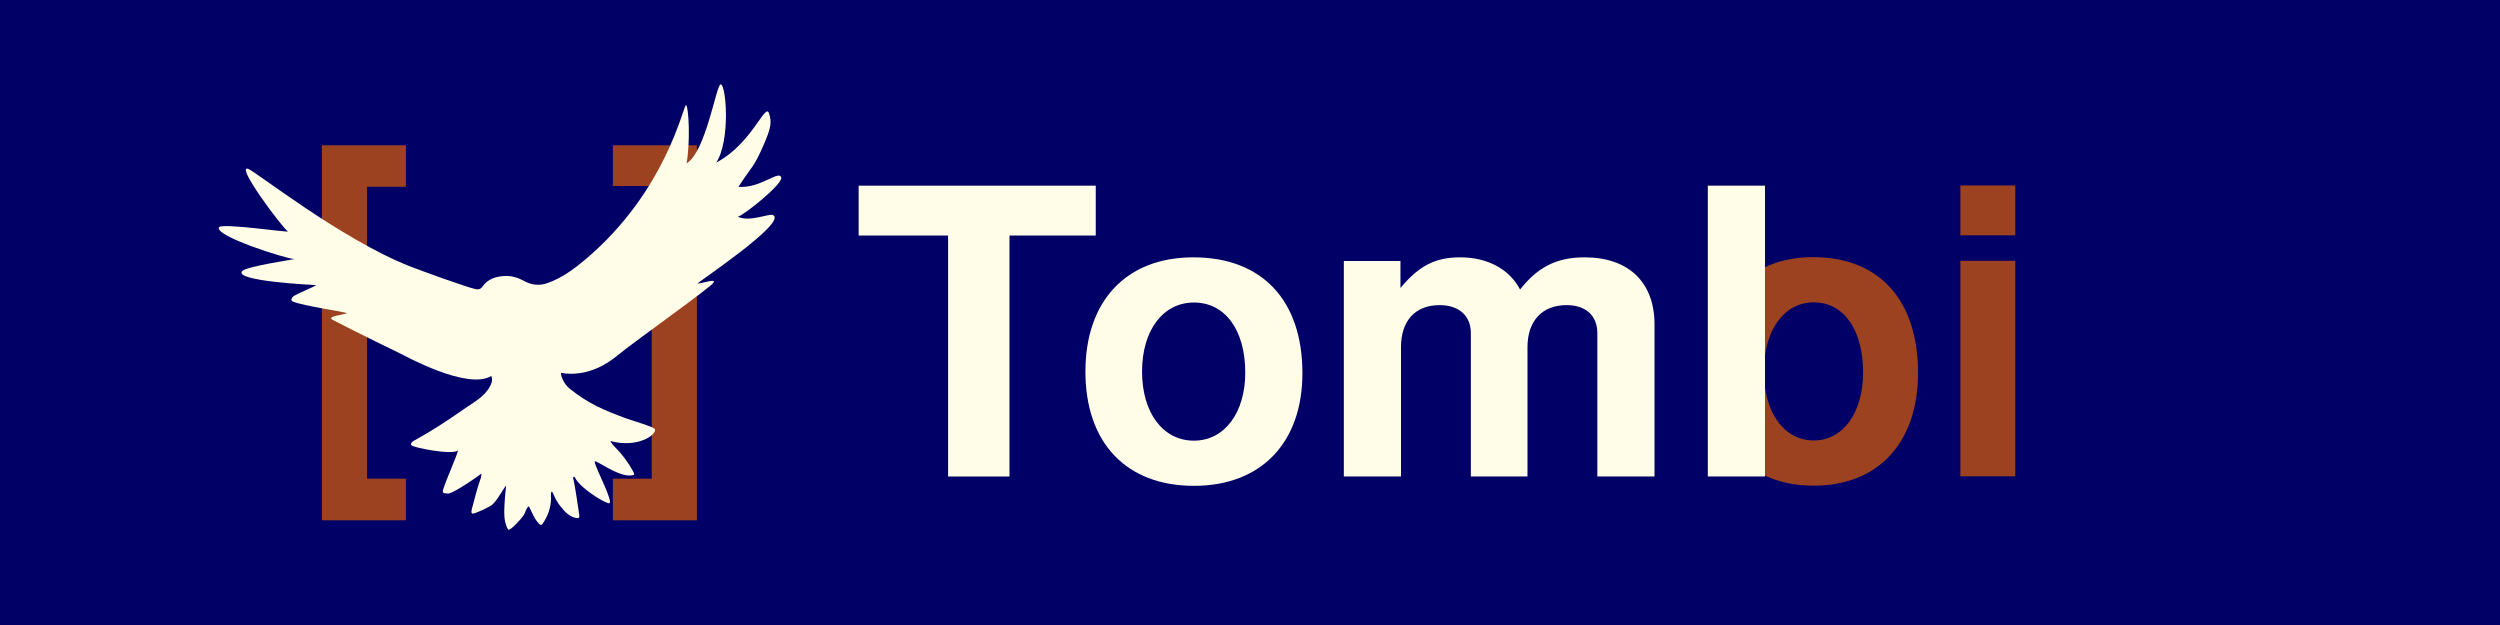
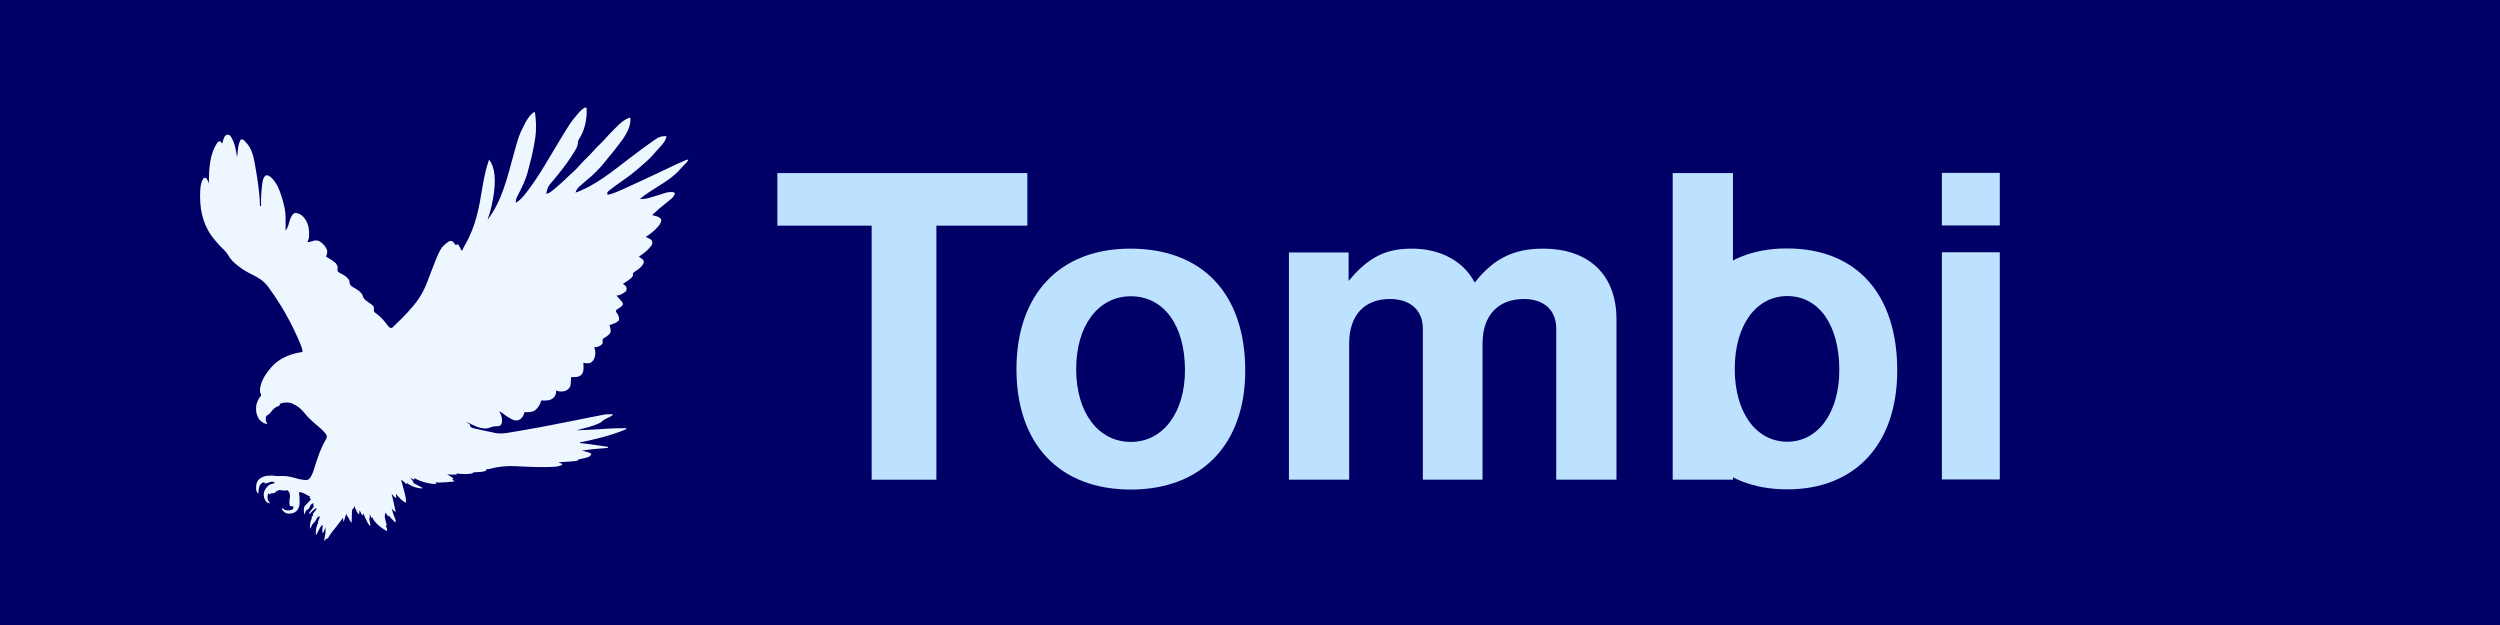
- <svg xmlns="http://www.w3.org/2000/svg" width="100%" height="100%" viewBox="0 0 800 200" version="1.1" xml:space="preserve" style="fill-rule:evenodd;clip-rule:evenodd;stroke-linejoin:round;stroke-miterlimit:2;">
-   <g transform="matrix(1.51273,0,0,0.858525,-2.86965,0.143586)">
-     <rect x="1.897" y="-0.167" width="528.845" height="232.958" style="fill:rgb(0,0,102);" />
-   </g>
-   <g transform="matrix(1.00856,0,0,1.00856,131.954,-3.20241)">
-     <g transform="matrix(10.3281,0,0,10.5452,407.206,154.298)">
-       <text x="0px" y="0px" style="font-family:'Helvetica-Bold', 'Helvetica';font-weight:700;font-size:12px;fill:rgb(156,66,33);">oi</text>
-     </g>
-     <g transform="matrix(10.7472,0,0,10.5452,209.019,154.358)">
-       <text x="0px" y="0px" style="font-family:'Helvetica-Bold', 'Helvetica';font-weight:700;font-size:12px;fill:rgb(255,253,232);">oml</text>
-     </g>
-     <g transform="matrix(10.7472,0,0,10.5452,139.754,154.358)">
-       <text x="0px" y="0px" style="font-family:'Helvetica-Bold', 'Helvetica';font-weight:700;font-size:12px;fill:rgb(255,253,232);">T</text>
-     </g>
-   </g>
-   <g transform="matrix(2.20012,0,0,2.20012,142.569,23.4277)">
-     <g transform="matrix(4.15375,0,0,4.9461,-21.1003,53.6106)">
-       <path d="M12.299,1.084L12.299,-7.523L10.939,-7.523L10.939,-8.719L13.881,-8.719L13.881,2.309L10.939,2.309L10.939,1.084L12.299,1.084Z" style="fill:rgb(156,66,33);fill-rule:nonzero;" />
-       <path d="M3.691,-8.719L3.691,-7.5L2.332,-7.5L2.332,1.084L3.691,1.084L3.691,2.309L0.75,2.309L0.75,-8.719L3.691,-8.719Z" style="fill:rgb(156,66,33);fill-rule:nonzero;" />
-     </g>
-     <g transform="matrix(0.0911527,0,0,0.0976489,-39.1848,-12.2739)">
-       <path d="M524.898,793.744C522.809,783.244 523.687,773.083 524.303,762.958C524.761,755.434 525.737,747.942 526.513,740.123C524.155,741.133 512.485,762.295 504.072,768.641C499.287,772.251 477.066,781.902 473.159,781.646C469.494,781.405 471.924,774.612 473.053,770.757C476.675,758.392 479.788,746.036 484.253,734.006C485.631,730.295 487.227,726.608 487.211,721.925C483.62,724.906 445.991,749.614 434.892,751.739C433.021,752.097 430.958,751.303 428.982,751.291C425.495,751.27 425.045,749.147 425.843,746.594C430.879,730.479 449.89,692.263 449.572,687.433C442.363,695.151 375.923,683.208 374.972,679.435C373.985,675.522 378.31,673.698 381.332,672.148C408.052,658.443 433.607,642.757 458.698,626.334C474.21,616.181 492.819,607.411 501.438,591.047C505.208,583.89 504.315,580.446 502.946,576.591C465.3,598.576 363.219,545.655 358.256,543.488C352.353,540.911 294.562,514.701 249.714,493.055C238.088,487.444 272.389,484.969 272.026,483.066C271.723,481.476 201.144,472.107 186.208,465.751C182.003,463.962 184.664,460.354 186.423,458.594C190.18,454.835 226.704,441.542 223.001,441.321C215.362,440.867 89.92,435.172 105.652,420.219C113.129,413.111 191.89,402.569 188.582,402.453C175.085,401.981 60.262,368.003 68.441,355.155C72.694,348.473 181.659,363.557 178.257,361.329C168.87,355.18 94.258,262.096 114.76,268.065C126.166,271.385 263.821,373.557 374.383,413.842C389.178,419.232 462.36,444.131 477.712,447.252C482.492,448.223 485.77,447.52 489.162,443.09C497.558,432.127 509.923,428.637 523.131,427.776C534.559,427.03 545.073,429.967 555.299,435.184C567.18,441.246 579.362,442.69 592.751,438.248C615.735,430.623 635.066,417.287 653.662,402.6C781.851,301.351 808.633,175.194 813.663,173.037C818.229,177.079 820.544,228.917 814.489,260.007C845.634,242.243 861.939,142.417 868.824,142.322C877.819,142.199 884.814,226.354 861.806,258.807C918.423,231.313 940.146,168.995 945.986,185.267C950.929,199.041 948.908,207.801 937.559,232.281C921.54,266.833 919.117,263.302 897.291,294.936C933.023,297.545 963.354,268.366 965.537,281.608C967.136,291.299 906.754,336.744 896.354,339.488C915.201,347.772 945.614,334.497 952.028,336.9C978.279,346.738 828.343,439.37 832.112,439C845.127,437.721 859.845,431.753 857.918,437.162C855.817,443.061 730.724,525.523 703.047,546.937C692.023,555.466 658.249,579.028 614.317,572.138C613.085,574.046 617.433,587.769 628.264,595.825C658.575,618.371 683.512,627.973 719.249,640.211C728.191,643.273 763.228,652.677 764.106,656.146C766.252,664.618 736.131,684.362 693.207,673.608C693.896,676.503 699.599,682.057 701.264,683.593C712.258,693.733 721.287,705.427 728.894,718.256C732.136,723.723 731.601,724.37 725.363,724.874C704.916,726.526 670.695,701.958 668.16,703.884C665.531,705.882 685.162,740.213 690.605,757.081C691.572,760.078 693.115,763.957 691.618,766.046C689.565,768.914 649.297,747.118 638.104,730.716C637.124,729.279 636.933,727.145 634.713,726.705C632.39,728.138 633.775,729.935 634.238,731.557C635.927,737.48 642.203,776.101 643.323,784.003C643.885,787.965 642.088,788.816 638.35,788.185C627.101,786.286 619.982,778.621 613.101,770.597C608.63,765.382 605.169,759.497 602.243,753.288C601.498,751.705 601.091,749.834 599.056,748.702C597.324,752.085 598.304,755.448 598.264,758.641C598.082,773.092 593.064,785.752 584.494,797.176C582.729,799.529 580.961,798.447 579.431,797.032C575.606,793.496 572.568,789.336 570.169,784.708C567.74,780.022 565.287,775.348 562.804,770.591C557.948,774.139 557.565,779.745 554.72,783.907C551.38,788.794 532.387,808.807 529.635,805.167C527.181,801.923 526.401,797.888 524.898,793.744" style="fill:rgb(255,253,232);fill-rule:nonzero;" />
+ <svg xmlns="http://www.w3.org/2000/svg" width="100%" height="100%" viewBox="0 0 512 128" version="1.1" xml:space="preserve" style="fill-rule:evenodd;clip-rule:evenodd;stroke-linejoin:round;stroke-miterlimit:2;">
+   <g transform="matrix(0.968146,0,0,0.549455,-1.83657,0.0919714)">
+     <g>
+       <rect x="1.897" y="-0.167" width="528.845" height="232.958" style="fill:rgb(0,0,102);" />
+       <g transform="matrix(7.55479,0,0,13.0614,165.039,178.631)">
+         <g transform="matrix(0.961004,0,0,1,24.9672,-0.00568979)">
+           <text x="0px" y="0px" style="font-family:'Helvetica-Bold', 'Helvetica';font-weight:700;font-size:12px;fill:rgb(189,226,255);">oi</text>
+         </g>
+         <g transform="matrix(1,0,0,1,6.445,0)">
+           <text x="0px" y="0px" style="font-family:'Helvetica-Bold', 'Helvetica';font-weight:700;font-size:12px;fill:rgb(189,226,255);">oml</text>
+         </g>
+         <text x="0px" y="0px" style="font-family:'Helvetica-Bold', 'Helvetica';font-weight:700;font-size:12px;fill:rgb(189,226,255);">T</text>
+       </g>
+       <g transform="matrix(0.112715,0,0,0.198606,125.648,39.8723)">
+         <path d="M0,0C0.99,0.33 1.98,0.66 3,1C4.047,21.814 -0.248,43.235 -12.055,60.75C-13.037,63.088 -13.204,64.777 -13.398,67.289C-13.846,72.042 -15.305,75.325 -17.75,79.375C-18.337,80.381 -18.337,80.381 -18.936,81.407C-28.455,97.417 -39.626,112.45 -51.375,126.875C-51.925,127.551 -52.476,128.227 -53.043,128.923C-57.558,134.463 -57.558,134.463 -59.591,136.934C-69.366,148.121 -69.366,148.121 -73,162C-68.471,161.472 -65.897,159.757 -62.313,157C-61.791,156.6 -61.27,156.2 -60.733,155.788C-56.414,152.426 -52.329,148.831 -48.305,145.121C-46.196,143.181 -44.049,141.303 -41.875,139.438C-38.416,136.43 -35.207,133.226 -31.992,129.961C-30.097,128.095 -28.146,126.353 -26.125,124.625C-19.909,119.263 -14.105,113.47 -8.754,107.246C-4.011,101.784 1.173,96.78 6.328,91.711C10.487,87.595 14.445,83.402 18.258,78.965C21.973,74.774 26.043,70.92 30.039,67C33.258,63.819 36.382,60.617 39.332,57.184C43.44,52.419 47.83,47.948 52.268,43.491C53.675,42.075 55.071,40.648 56.467,39.221C64.404,31.24 73.143,22.701 84,19C85,20 85,20 85.313,23.25C84.926,41.459 72.295,58.426 61.476,72.123C60.049,73.937 58.649,75.768 57.258,77.609C53.221,82.943 49.101,88.145 44.629,93.125C42.908,95.105 41.331,97.157 39.75,99.25C28.887,113.333 15.755,126.639 1.84,137.688C-1.7,140.57 -5.115,143.564 -8.5,146.625C-9.1,147.152 -9.7,147.678 -10.319,148.221C-14.261,151.83 -16.22,154.952 -18,160C19.278,146.902 53.048,118.803 84.089,95.032C92.337,88.721 100.667,82.527 109.062,76.413C110.682,75.231 112.299,74.044 113.914,72.855C140.048,54 140.048,54 153,54C151.56,64.768 140.269,74.544 133.314,82.486C132.26,83.701 131.228,84.935 130.203,86.176C121.97,96.085 111.783,104.658 102,113C101.109,113.781 100.219,114.562 99.301,115.367C86.939,126.121 73.593,135.588 60.082,144.832C56.593,147.286 53.193,149.837 49.813,152.438C48.982,153.076 48.982,153.076 48.135,153.728C45.977,155.403 43.934,157.066 42,159C41.833,161.584 41.833,161.584 42,164C47.906,163.034 53.208,161.227 58.719,158.926C59.83,158.465 59.83,158.465 60.963,157.994C69.423,154.451 77.744,150.611 86.063,146.75C87.699,145.993 89.336,145.237 90.973,144.481C93.412,143.355 95.851,142.228 98.29,141.099C102.758,139.032 107.232,136.977 111.715,134.941C123.002,129.815 134.195,124.517 145.347,119.103C153.922,114.943 162.525,110.852 171.188,106.875C172.136,106.438 173.085,106.001 174.063,105.551C190.608,98 190.608,98 194,98C192.516,101.487 190.538,103.642 187.813,106.25C184.873,109.119 182.05,112.007 179.375,115.125C167.248,129.122 152.688,138.635 137.016,148.273C131.608,151.603 126.281,155.036 121,158.563C120.302,159.026 119.603,159.49 118.884,159.969C110.541,165.483 110.541,165.483 103,172C108.952,172.222 113.906,171.541 119.625,169.938C120.428,169.72 121.23,169.502 122.057,169.278C131.401,166.697 140.62,163.702 149.828,160.677C153.67,159.48 157.024,158.843 161.063,158.813C161.92,158.798 162.777,158.784 163.66,158.77C166,159 166,159 169,161C166.755,169.231 158.416,174.384 152.102,179.473C138.651,190.292 138.651,190.292 126,202C126.892,202.242 127.784,202.485 128.703,202.734C129.874,203.07 131.044,203.405 132.25,203.75C133.41,204.075 134.57,204.4 135.766,204.734C139.129,206.05 140.806,207.159 143,210C143.35,215.956 140.659,219.377 137.016,223.738C130.931,230.566 124.654,235.97 117,241C115.515,241.99 115.515,241.99 114,243C114.699,243.326 115.397,243.652 116.117,243.988C117.027,244.425 117.937,244.862 118.875,245.313C119.78,245.742 120.685,246.171 121.617,246.613C124,248 124,248 126,251C126.699,254.261 126.456,256.23 124.75,259.109C118.272,267.807 110.145,274.293 101,280C103.215,281.68 105.427,283.281 107.75,284.813C110,287 110,287 110.379,289.832C109.68,295.68 105.172,299.144 101,303C98.086,305.148 95.15,307.178 92.09,309.113C91.4,309.736 90.711,310.359 90,311C89.96,312.666 89.962,314.334 90,316C87.277,320.319 83.567,322.971 79.375,325.75C78.497,326.347 78.497,326.347 77.602,326.957C75.445,328.416 73.331,329.834 71,331C71.969,331.681 72.939,332.361 73.938,333.063C76.55,335.259 77.026,336.077 78.188,339.5C78,343 78,343 76.188,345.625C70.928,349.544 65.67,353 59,353C59.447,353.508 59.895,354.016 60.355,354.539C61.611,355.968 62.86,357.402 64.105,358.84C65.25,360.145 66.415,361.435 67.613,362.691C69.77,365.018 70.971,366.397 71.125,369.625C69.141,373.813 65.571,375.638 61.75,378.063C58.746,379.772 58.746,379.772 58,383C58.954,384.842 58.954,384.842 60.375,386.688C63.175,390.947 64.085,393.878 64,399C61.174,402.595 58.071,404.08 53.875,405.75C52.293,406.392 52.293,406.392 50.68,407.047C48,408 48,408 46,408C46.234,408.978 46.234,408.978 46.473,409.977C48.667,419.831 48.667,419.831 47,424C43.608,427.666 39.88,430.564 35.5,432.938C34.675,433.618 33.85,434.299 33,435C33,437.012 33.007,439.029 33.168,441.035C33,443 33,443 30.313,445.875C25.691,448.84 22.529,450.316 17,450C17.324,450.715 17.647,451.431 17.98,452.168C20.314,458.651 19.704,465.987 16.992,472.277C15.041,475.665 12.491,478.255 9,480C7.523,480.095 6.042,480.13 4.563,480.125C3.78,480.128 2.998,480.13 2.191,480.133C0,480 0,480 -3,479C-2.965,480.085 -2.93,481.171 -2.895,482.289C-2.866,483.734 -2.839,485.18 -2.813,486.625C-2.787,487.338 -2.762,488.051 -2.736,488.785C-2.67,493.614 -3.365,496.801 -6,501C-10.665,505.315 -13.936,506.13 -20.188,506.063C-21.274,506.053 -22.361,506.044 -23.48,506.035C-24.728,506.018 -24.728,506.018 -26,506C-26.037,506.846 -26.075,507.691 -26.113,508.563C-26.991,523.711 -26.991,523.711 -31.426,528.559C-36.334,532.858 -40.312,533.214 -46.547,533.168C-49.346,532.976 -51.524,532.321 -54,531C-54.124,532.794 -54.124,532.794 -54.25,534.625C-54.809,538.955 -56.152,541.613 -59,545C-64.759,549.439 -68.595,550.134 -75.75,550.063C-76.92,550.053 -78.091,550.044 -79.297,550.035C-80.189,550.024 -81.081,550.012 -82,550C-82.311,550.944 -82.311,550.944 -82.629,551.906C-85.41,559.633 -89.04,565.545 -96.125,569.938C-102.137,572.159 -107.651,572.111 -114,572C-114.124,573.052 -114.124,573.052 -114.25,574.125C-115.523,579.004 -117.964,582.106 -121.75,585.375C-125.755,587.377 -128.677,587.944 -133,587C-140.59,584.091 -147.101,579.747 -153.527,574.832C-155.939,573.045 -158.403,571.501 -161,570C-160.639,570.666 -160.278,571.333 -159.906,572.02C-156.498,578.789 -154.834,584.411 -156,592C-157.373,595.119 -157.98,596.49 -161,598C-163.06,598.156 -165.124,598.275 -167.188,598.375C-171.198,598.642 -173.804,598.913 -177.5,600.563C-185.712,603.935 -194.539,602.433 -202.656,599.422C-209.539,596.495 -216.28,593.28 -223,590C-219.04,592.97 -219.04,592.97 -215,596C-215.33,596.66 -215.66,597.32 -216,598C-213.325,601.552 -209.736,602.053 -205.613,602.938C-204.511,603.187 -204.511,603.187 -203.387,603.441C-201.031,603.971 -198.672,604.485 -196.313,605C-194.775,605.345 -193.238,605.692 -191.701,606.039C-184.273,607.705 -176.826,609.284 -169.355,610.75C-168.129,610.992 -166.902,611.235 -165.637,611.484C-156.896,612.723 -148.964,611.359 -140.32,609.895C-138.918,609.66 -137.515,609.426 -136.112,609.193C-132.259,608.547 -128.408,607.89 -124.557,607.229C-122.118,606.811 -119.678,606.396 -117.238,605.98C-80.324,599.679 -43.612,592.354 -6.899,584.986C-5.212,584.647 -5.212,584.647 -3.492,584.302C1.813,583.237 7.117,582.17 12.421,581.096C39.147,575.699 39.147,575.699 47.25,575.875C48.348,575.893 49.447,575.911 50.578,575.93C51.777,575.964 51.777,575.964 53,576C50.943,578.234 49.094,579.619 46.348,580.902C45.306,581.402 45.306,581.402 44.244,581.912C42.794,582.593 41.344,583.273 39.893,583.951C35.857,585.892 33.144,587.764 30,591C16.027,598.505 -0.796,601.738 -16,606C-3.696,605.628 8.583,605.048 20.867,604.266C21.923,604.199 22.98,604.132 24.068,604.063C29.406,603.723 34.744,603.375 40.082,603.016C52.743,602.188 65.313,601.818 78,602C76.711,604.579 75.773,604.677 73.117,605.699C72.292,606.018 71.467,606.336 70.616,606.665C69.712,607.002 68.807,607.34 67.875,607.688C66.934,608.041 65.994,608.394 65.024,608.757C46.395,615.633 27.351,620.623 8,625C7.205,625.181 6.41,625.362 5.591,625.548C-5.258,628 -5.258,628 -9,628L-9,630C-7.726,630.113 -6.453,630.227 -5.141,630.344C2.201,631.078 9.5,632.131 16.806,633.157C19.258,633.501 21.711,633.843 24.164,634.184C25.74,634.403 27.315,634.624 28.891,634.844C29.616,634.945 30.341,635.046 31.088,635.15C35.069,635.71 39.037,636.32 43,637L43,639C42.013,639.08 41.026,639.161 40.009,639.244C36.278,639.549 32.546,639.86 28.815,640.172C27.214,640.305 25.612,640.437 24.01,640.567C13.942,641.387 3.983,642.429 -6,644C-4.952,644.266 -3.904,644.531 -2.824,644.805C-1.445,645.161 -0.066,645.518 1.313,645.875C2.003,646.049 2.693,646.223 3.404,646.402C6.719,647.267 9.123,648.082 12,650C10.991,652.926 10.162,653.904 7.465,655.508C2.707,657.557 -2.108,658.503 -7.162,659.549C-9.121,659.976 -11.063,660.482 -13,661C-13.33,661.66 -13.66,662.32 -14,663C-18.646,663.88 -23.313,664.221 -28.027,664.535C-29.956,664.666 -29.956,664.666 -31.924,664.799C-33.262,664.887 -34.6,664.975 -35.938,665.063C-37.303,665.154 -38.668,665.246 -40.033,665.338C-43.355,665.561 -46.678,665.782 -50,666C-47.69,666.99 -45.38,667.98 -43,669L-43,671C-49.691,673.989 -55.53,674.529 -62.813,674.688C-64.308,674.739 -64.308,674.739 -65.834,674.791C-82.661,675.307 -99.384,674.914 -116.188,674C-118.902,673.856 -121.616,673.713 -124.331,673.572C-125.998,673.485 -127.664,673.397 -129.33,673.305C-145.775,672.437 -161.978,673.708 -177.848,678.195C-181,679 -181,679 -185,679C-185.33,679.99 -185.66,680.98 -186,682C-192.397,684.303 -198.974,684.386 -205.707,684.656C-209.139,684.756 -209.139,684.756 -212,687C-221.643,688.722 -231.321,688.176 -241,687L-241,689C-243.062,689.027 -245.125,689.046 -247.188,689.063C-248.336,689.074 -249.485,689.086 -250.668,689.098C-254,689 -254,689 -259,688C-253.06,691.96 -253.06,691.96 -247,696C-247.66,696.66 -248.32,697.32 -249,698C-247.68,699.32 -246.36,700.64 -245,702C-257.024,703.228 -268.9,704.372 -281,704C-280.34,704.99 -279.68,705.98 -279,707C-293.609,706.369 -307.061,702.751 -320,696C-320.33,696.33 -320.66,696.66 -321,697C-320.67,697.66 -320.34,698.32 -320,699C-322.972,697.875 -325.334,696.777 -328,695C-327.567,695.554 -327.134,696.109 -326.688,696.68C-326.131,697.404 -325.574,698.129 -325,698.875C-324.443,699.594 -323.886,700.314 -323.313,701.055C-322,703 -322,703 -322,705C-321.479,705.255 -320.958,705.51 -320.422,705.773C-317.335,707.337 -314.295,708.981 -311.25,710.625C-310.347,711.112 -310.347,711.112 -309.426,711.609C-307.95,712.406 -306.475,713.203 -305,714L-305,715C-315.824,714.766 -325.318,711.512 -334,705C-334.33,705.66 -334.66,706.32 -335,707C-335.554,706.506 -336.109,706.013 -336.68,705.504C-337.404,704.863 -338.129,704.223 -338.875,703.563C-339.954,702.605 -339.954,702.605 -341.055,701.629C-342.908,699.95 -342.908,699.95 -345,699C-343.077,706.973 -340.952,714.878 -338.714,722.767C-336.852,729.374 -335.883,735.124 -336,742C-343.866,738.407 -349.569,731.534 -355,725C-354.67,727.64 -354.34,730.28 -354,733C-358.281,731.415 -360.207,728.455 -363,725C-362.859,725.584 -362.718,726.168 -362.573,726.769C-361.922,729.471 -361.273,732.173 -360.625,734.875C-360.403,735.793 -360.182,736.711 -359.953,737.656C-358.661,743.055 -357.477,748.456 -356.443,753.911C-356.003,756.178 -356.003,756.178 -355,759C-358.795,757.509 -360.61,755.243 -363,752C-361.187,759.354 -358.814,766.261 -355.891,773.25C-355,776 -355,776 -356,779C-364.446,770.738 -364.446,770.738 -368,766C-368.33,766.66 -368.66,767.32 -369,768C-370.98,765.36 -372.96,762.72 -375,760L-375,763C-375.307,764.073 -375.307,764.073 -375.621,765.168C-376.157,769.174 -375.127,772.457 -374.063,776.313C-373.867,777.053 -373.672,777.794 -373.471,778.557C-372.99,780.374 -372.496,782.187 -372,784C-372.66,784.33 -373.32,784.66 -374,785C-373.484,786.093 -372.969,787.186 -372.438,788.313C-371,792 -371,792 -372,795C-378.072,791.816 -383.326,788.105 -388.375,783.5C-388.874,783.05 -389.373,782.599 -389.888,782.135C-393.172,779.065 -395.709,775.865 -398,772L-398,770L-401,770C-401.99,767.69 -402.98,765.38 -404,763C-403.969,764.918 -403.969,764.918 -403.938,766.875C-403.875,770.75 -403.875,770.75 -405,773C-404.511,774.99 -404.017,776.979 -403.48,778.957C-402.918,781.348 -402.847,783.553 -403,786C-405.211,783.954 -406.644,782.081 -407.973,779.383C-408.315,778.693 -408.657,778.004 -409.01,777.293C-409.357,776.578 -409.705,775.862 -410.063,775.125C-410.414,774.417 -410.765,773.71 -411.127,772.98C-412.905,769.371 -414.575,765.767 -416,762C-416.66,763.32 -417.32,764.64 -418,766C-419.65,762.7 -421.3,759.4 -423,756C-423.33,758.64 -423.66,761.28 -424,764C-427.483,760.981 -428.792,758.431 -430,754L-431,754C-431.33,752.02 -431.66,750.04 -432,748C-432.454,748.784 -432.908,749.568 -433.375,750.375C-435,753 -435,753 -437,755C-437.372,757.618 -437.372,757.618 -437.414,760.664C-437.453,761.786 -437.491,762.907 -437.531,764.063C-437.578,765.826 -437.578,765.826 -437.625,767.625C-437.664,768.808 -437.702,769.992 -437.742,771.211C-437.837,774.14 -437.922,777.07 -438,780C-440.015,777.366 -441.652,774.879 -443.063,771.875C-444.231,769.388 -445.028,767.972 -447,766C-447.625,763.875 -447.625,763.875 -448,762C-448.268,762.969 -448.536,763.939 -448.813,764.938C-450.066,769.339 -451.526,773.668 -453,778C-453.826,775.108 -454,773.113 -454,770C-454.727,770.981 -455.454,771.962 -456.203,772.973C-461.953,780.7 -467.77,788.344 -473.901,795.774C-476.916,799.472 -479.451,803.246 -481.809,807.398C-483,809 -483,809 -486,810C-487.372,811.294 -488.712,812.623 -490,814C-489.783,813.094 -489.567,812.188 -489.344,811.254C-487.76,804.326 -486.651,798.101 -487,791L-487,788C-488.32,791.3 -489.64,794.6 -491,798L-493,798C-493.077,793.484 -493.102,789.409 -492,785C-492.66,784.67 -493.32,784.34 -494,784C-496.546,787.153 -498.298,790.42 -500.063,794.063C-501.589,797.204 -503.061,800.091 -505,803C-505.437,795.251 -505.257,789.094 -501.875,782.023C-500.802,779.908 -500.802,779.908 -501,777C-500,774.667 -499,772.333 -498,770L-498,767C-501.596,768.422 -502.765,769.869 -504.438,773.313C-506.488,777.268 -508.845,779.845 -512,783C-513.212,785.294 -514.091,787.56 -515,790L-516,790C-516.337,783.1 -516.097,778.194 -513,772L-513,769C-511.5,766.813 -511.5,766.813 -510,765C-510.33,764.34 -510.66,763.68 -511,763C-510.495,762.374 -509.989,761.747 -509.469,761.102C-508.819,760.284 -508.169,759.467 -507.5,758.625C-506.525,757.407 -506.525,757.407 -505.531,756.164C-503.807,754.17 -503.807,754.17 -504,752C-507.681,753.536 -509.988,755.782 -512.75,758.625C-513.549,759.442 -514.348,760.26 -515.172,761.102C-516.077,762.041 -516.077,762.041 -517,763C-517.33,762.34 -517.66,761.68 -518,761C-512,753 -512,753 -510.238,750.922C-509.83,750.288 -509.421,749.653 -509,749C-509.33,748.01 -509.66,747.02 -510,746C-509.67,745.01 -509.34,744.02 -509,743C-511.388,743.362 -511.388,743.362 -514,745C-515.413,747.238 -516.567,749.511 -517.691,751.906C-519.222,754.354 -520.457,754.772 -523,756C-524.105,757.7 -524.105,757.7 -524.75,759.625C-525.369,761.296 -525.369,761.296 -526,763L-527,763C-528.066,751.898 -528.066,751.898 -525.652,747.602C-523.86,745.608 -521.978,743.808 -520,742C-518.836,740.682 -517.689,739.35 -516.563,738C-515.717,737.01 -514.871,736.02 -514,735C-514.66,734.67 -515.32,734.34 -516,734C-516.33,733.34 -516.66,732.68 -517,732C-516.67,731.34 -516.34,730.68 -516,730C-516.639,729.773 -517.279,729.546 -517.938,729.313C-520.593,728.175 -522.897,726.903 -525.375,725.438C-529.359,723.168 -532.445,722.291 -537,722C-536.841,722.786 -536.683,723.573 -536.52,724.383C-535.871,728.899 -535.738,733.318 -535.688,737.875C-535.658,738.735 -535.629,739.595 -535.6,740.48C-535.534,747.119 -536.799,752.63 -541.483,757.562C-546.549,761.975 -550.802,762.345 -557.27,762.285C-562.141,761.776 -564.835,759.398 -567.875,755.75C-568.246,755.173 -568.617,754.595 -569,754C-568.67,753.34 -568.34,752.68 -568,752C-567.175,752.66 -566.35,753.32 -565.5,754C-561.714,756.518 -558.426,756.615 -554,756C-550.632,755.102 -550.632,755.102 -548,754C-547.67,752.35 -547.34,750.7 -547,749C-549.31,748.67 -551.62,748.34 -554,748C-554.766,744.001 -555.069,740.612 -554.563,736.563C-553.245,729.142 -553.245,729.142 -555.117,722.168C-556.621,720.302 -556.621,720.302 -559,718C-559.66,718.33 -560.32,718.66 -561,719C-564.341,719.155 -567.208,718.959 -570.5,718.313C-574.698,717.938 -576.483,718.762 -580,721C-580.773,721.835 -580.773,721.835 -581.563,722.688C-583.633,724.578 -585.267,724.067 -588,724C-590.251,724.916 -590.251,724.916 -592,726C-592.66,725.34 -593.32,724.68 -594,724C-596.328,728.382 -596.31,732.299 -595,737C-593.838,739.226 -592.548,741.002 -591,743C-594.753,742.786 -595.946,742.053 -598.688,739.375C-602.159,734.765 -603.259,730.157 -602.875,724.438C-601.873,717.643 -597.402,712.096 -592,708C-588.313,706.75 -588.313,706.75 -585,706C-584.01,705.34 -583.02,704.68 -582,704C-586.219,702.182 -586.219,702.182 -590.625,702.813C-591.409,703.204 -592.193,703.596 -593,704C-594.326,704.362 -595.659,704.697 -597,705C-597.742,705.186 -600.405,705.851 -601,706C-601.495,704.515 -601.495,704.515 -602,703C-605.933,704.43 -608.294,705.865 -610.313,709.5C-612.548,714.471 -612.802,719.613 -613,725C-615.915,722.339 -616.876,720.368 -617.238,716.363C-617.402,709.652 -617.077,704.503 -613,699C-605.977,691.977 -597.206,690.898 -587.758,690.867C-585,691 -585,691 -581.215,691.527C-577.653,691.999 -574.291,691.955 -570.71,691.783C-562.059,691.42 -554.572,692.573 -546.25,694.938C-539.646,696.81 -533.233,698.605 -526.375,699.188C-524.685,699.333 -524.685,699.333 -522.961,699.48C-518.814,698.808 -517.579,697.277 -515,694C-511.058,687.386 -508.992,680.135 -506.682,672.832C-501.353,656.071 -495.589,638.427 -486.381,623.349C-484.497,620.145 -484.28,618.672 -485,615C-490.858,605.854 -501.072,598.36 -509.25,591.313C-515.586,585.8 -521.325,579.944 -526.563,573.375C-533.064,565.321 -539.485,560.128 -549,556C-550.485,555.35 -550.485,555.35 -552,554.688C-558.707,553.15 -565.627,553.344 -572,556C-573.15,557.967 -573.15,557.967 -574,560C-575.64,560.729 -577.313,561.387 -579,562C-584.124,564.785 -586.866,568.288 -590.258,572.879C-592.552,575.672 -594.915,577.164 -598,579C-599.536,582.072 -599.227,584.602 -599,588C-597.618,591.352 -597.618,591.352 -596,594C-602.401,593.836 -606.623,590.345 -611,586C-617.059,577.477 -617.95,569.324 -617,559C-615.453,553.243 -613.586,547.963 -609.816,543.297C-607.688,541.135 -607.688,541.135 -608.188,538.313C-608.941,536.014 -608.941,536.014 -610,534C-610.93,518.205 -600.888,501.951 -591.043,490.297C-590.369,489.539 -589.695,488.781 -589,488C-588.336,487.242 -587.672,486.484 -586.988,485.703C-572.317,469.975 -551.001,461.709 -530,459C-530.497,452.126 -533.1,446.343 -535.813,440.063C-536.303,438.918 -536.794,437.774 -537.299,436.594C-552.158,402.376 -570.836,369.033 -593,339C-593.678,338.065 -594.356,337.131 -595.055,336.168C-603.074,325.422 -613.766,318.862 -625.75,313.188C-634.103,309.113 -641.604,304.669 -649,299C-650.479,297.871 -650.479,297.871 -651.988,296.719C-659.2,291.02 -665.226,285.335 -669.688,277.25C-673.299,270.94 -678.443,266.339 -683.631,261.343C-686.626,258.405 -689.306,255.211 -692,252C-693.187,250.629 -693.187,250.629 -694.398,249.23C-714.629,225.699 -722.337,198.074 -722.375,167.375C-722.377,165.509 -722.377,165.509 -722.38,163.606C-722.251,152.949 -721.889,142.181 -716,133C-714.055,132.105 -714.055,132.105 -712,132C-709.43,134.079 -708.377,136.095 -707.313,139.188C-706.935,140.261 -706.935,140.261 -706.551,141.355C-706.369,141.898 -706.187,142.441 -706,143C-705.991,142.196 -705.981,141.392 -705.972,140.563C-705.607,115.518 -704.683,86.061 -689,65C-686.82,63.715 -686.82,63.715 -685,63C-683.68,64.65 -682.36,66.3 -681,68C-680.769,67.192 -680.539,66.384 -680.301,65.551C-676.831,54.181 -676.831,54.181 -672,51C-669.082,51.198 -667.519,51.509 -665.375,53.539C-657.29,65.804 -655.01,79.733 -653,94C-652.895,92.935 -652.895,92.935 -652.788,91.848C-652.458,88.584 -652.104,85.324 -651.75,82.063C-651.64,80.946 -651.531,79.829 -651.418,78.678C-650.651,71.793 -649.296,66.116 -646,60C-642,60 -642,60 -639.625,62.063C-638.759,63.032 -637.893,64.001 -637,65C-636.524,65.485 -636.049,65.969 -635.559,66.469C-628.383,74.113 -624.532,83.959 -622,94C-620.261,100.894 -609.763,157.926 -610,185L-608,185C-608.012,184.354 -608.023,183.708 -608.035,183.043C-608.163,169.689 -607.513,156.421 -605.688,143.188C-605.582,142.358 -605.477,141.528 -605.368,140.674C-604.591,135.48 -603.388,132.061 -600,128C-597.25,127.188 -597.25,127.188 -594,128C-578.354,136.801 -571.246,160.437 -566.688,176.473C-565.67,180.291 -564.762,184.122 -564,188C-563.822,188.845 -563.644,189.69 -563.46,190.561C-561.813,199.146 -561.768,207.556 -561.875,216.25C-561.885,217.689 -561.894,219.128 -561.902,220.566C-561.924,224.044 -561.958,227.522 -562,231C-557.587,226.587 -555.778,217.459 -553.938,211.625C-552.033,205.759 -550.275,201.517 -545,198C-538.027,198 -534,200.228 -529,205C-518.98,215.99 -517.377,227.603 -517.842,241.872C-518.146,245.959 -519.347,249.28 -521,253C-516.16,252.448 -516.16,252.448 -511.563,250.938C-507.183,249.335 -503.21,249.071 -498.918,250.875C-492.148,254.81 -486.767,260.62 -484,268C-483.59,272.679 -484.171,275.737 -486,280C-485.071,280.557 -484.141,281.114 -483.184,281.688C-468.01,290.98 -468.01,290.98 -464,299C-464.107,299.633 -464.214,300.266 -464.324,300.918C-464.759,303.632 -464.814,305.357 -464,308C-461.226,310.211 -458.353,311.7 -455.195,313.309C-449.734,316.199 -444.269,320.057 -442,326C-441.943,327.131 -441.887,328.261 -441.828,329.426C-440.805,333.84 -439.512,334.649 -435.824,336.975C-434.797,337.575 -434.797,337.575 -433.75,338.188C-432.41,339.012 -431.072,339.839 -429.734,340.668C-429.094,341.06 -428.454,341.452 -427.794,341.856C-422.263,345.382 -417.855,349.346 -416.313,355.938C-414.243,360.767 -410.211,363.034 -406,366C-404.516,367.056 -403.036,368.118 -401.563,369.188C-400.924,369.635 -400.286,370.082 -399.629,370.543C-397.657,372.307 -396.864,373.488 -396,376C-396.059,377.15 -396.119,378.3 -396.18,379.484C-396.368,383.074 -396.368,383.074 -393.945,385.266C-393.015,385.92 -392.084,386.575 -391.125,387.25C-382.25,393.96 -375.391,402.195 -368.789,411.102C-366.77,413.244 -365.886,413.69 -363,414C-361.284,413.065 -361.284,413.065 -359.785,411.492C-359.188,410.924 -358.59,410.356 -357.975,409.77C-357.028,408.832 -357.028,408.832 -356.063,407.875C-355.404,407.241 -354.746,406.606 -354.068,405.953C-352.032,403.982 -350.015,401.993 -348,400C-346.791,398.818 -345.581,397.635 -344.371,396.453C-338.66,390.838 -333.174,385.117 -328,379C-327.078,377.952 -326.155,376.905 -325.23,375.859C-312.163,360.996 -303.049,345.991 -296.048,327.389C-294.766,323.989 -293.46,320.599 -292.156,317.207C-291.761,316.176 -291.761,316.176 -291.357,315.124C-271.373,263.062 -271.373,263.062 -255,251C-252.063,250.313 -252.063,250.313 -249,251C-246.692,253.119 -244.826,255.461 -243,258C-241.35,257.67 -239.7,257.34 -238,257C-237.162,258.455 -236.329,259.914 -235.5,261.375C-235.036,262.187 -234.572,262.999 -234.094,263.836C-233,266 -233,266 -233,268L-230,268C-229.753,267.319 -229.505,266.639 -229.25,265.938C-228.06,263.14 -226.663,260.565 -225.132,257.941C-204.998,223.425 -198.555,187.617 -192.327,148.639C-190.88,139.586 -189.122,130.672 -187,121.75C-186.763,120.749 -186.525,119.749 -186.281,118.718C-184.55,111.681 -182.381,104.843 -180,98C-167.348,114.379 -168.475,139.486 -170.727,158.914C-173.074,176.688 -176.865,194.136 -183,211C-156.028,176.311 -145.81,131.365 -134.339,89.814C-124.256,53.398 -124.256,53.398 -116.125,36.938C-115.356,35.36 -115.356,35.36 -114.572,33.751C-109.844,24.277 -104.759,15.306 -96,9L-94,9C-93.652,11.749 -93.322,14.498 -93,17.25C-92.905,17.989 -92.809,18.727 -92.711,19.488C-90.855,35.797 -92.035,51.501 -95.063,67.563C-95.381,69.314 -95.699,71.066 -96.017,72.818C-98.468,86.086 -101.495,99.129 -105.194,112.11C-105.965,114.874 -106.668,117.647 -107.352,120.434C-111.253,135.878 -118.127,149.712 -125.455,163.797C-125.906,164.672 -126.356,165.547 -126.82,166.449C-127.221,167.217 -127.622,167.985 -128.036,168.776C-129.515,172.187 -129.795,175.305 -130,179C-119.383,173.025 -112.185,162.586 -105,153C-104.484,152.312 -103.968,151.625 -103.436,150.916C-90.364,133.391 -79.173,114.769 -68,96C-65.011,90.993 -62.008,85.995 -59,81C-58.411,80.021 -57.822,79.041 -57.216,78.032C-27.584,28.792 -27.584,28.792 -16,15C-15.221,14.071 -14.443,13.141 -13.641,12.184C-9.49,7.399 -5.504,3.192 0,0Z" style="fill:rgb(238,247,255);fill-rule:nonzero;" />
+       </g>
    </g>
  </g>
</svg>
